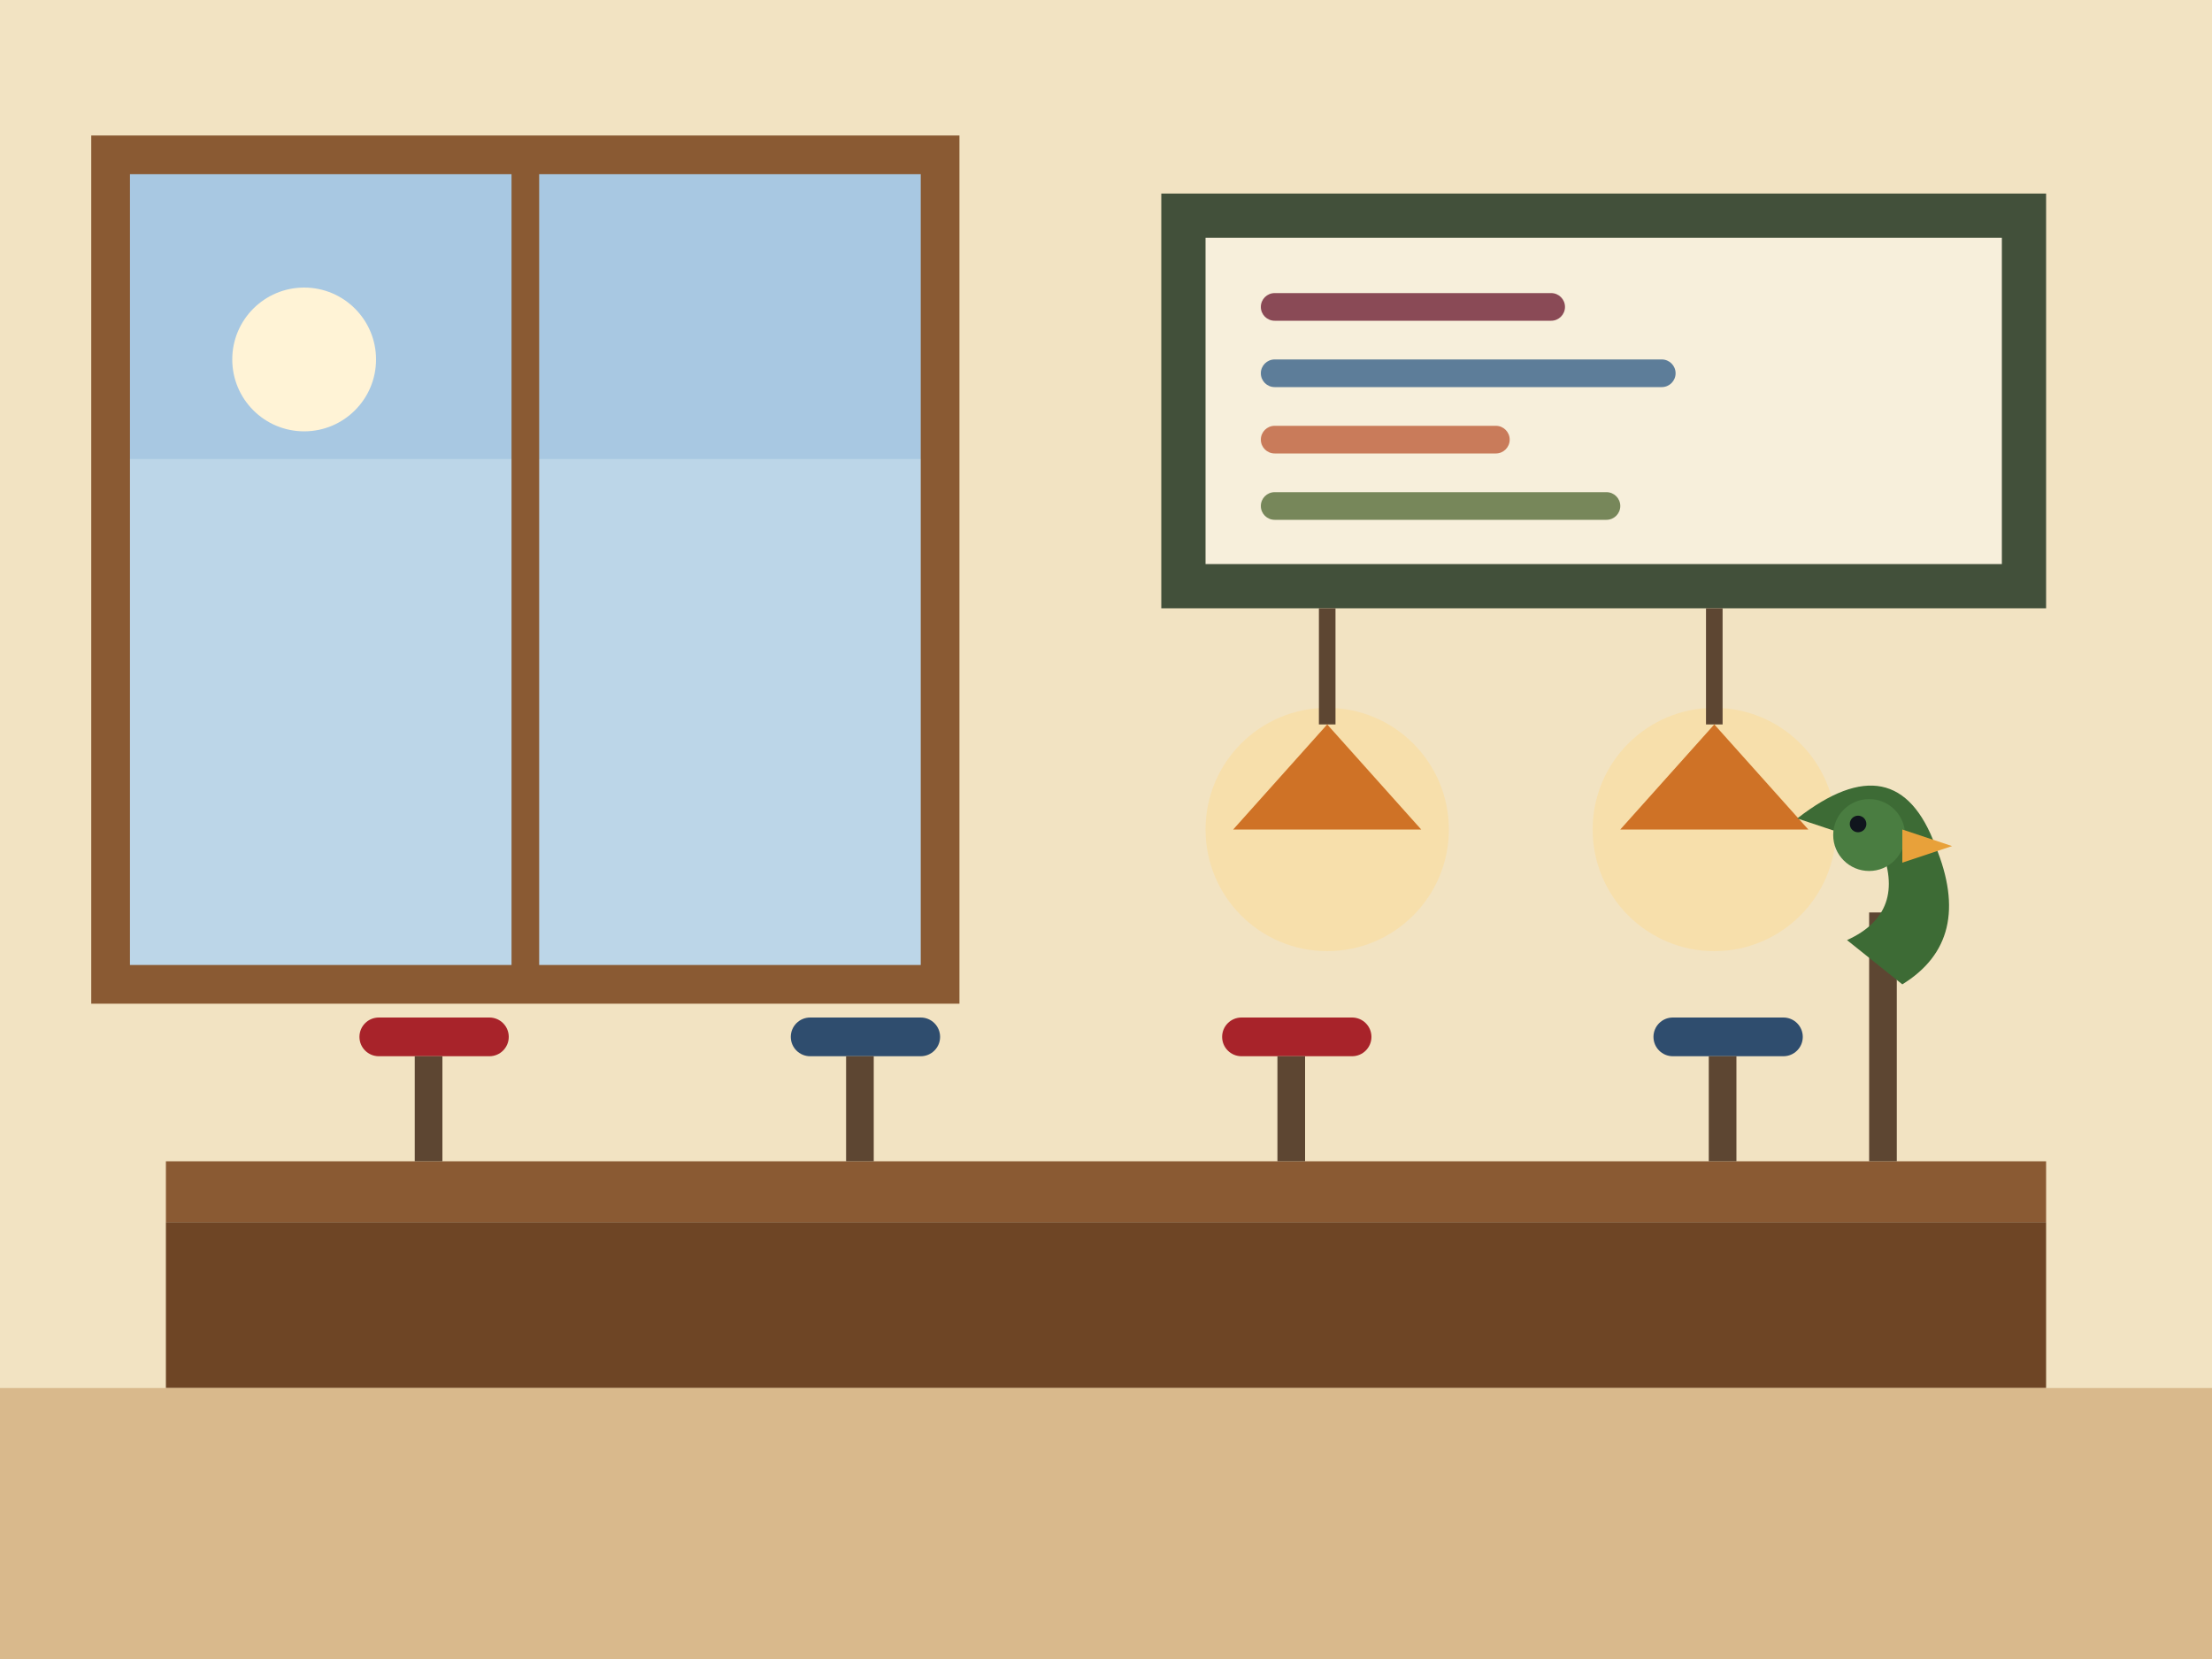
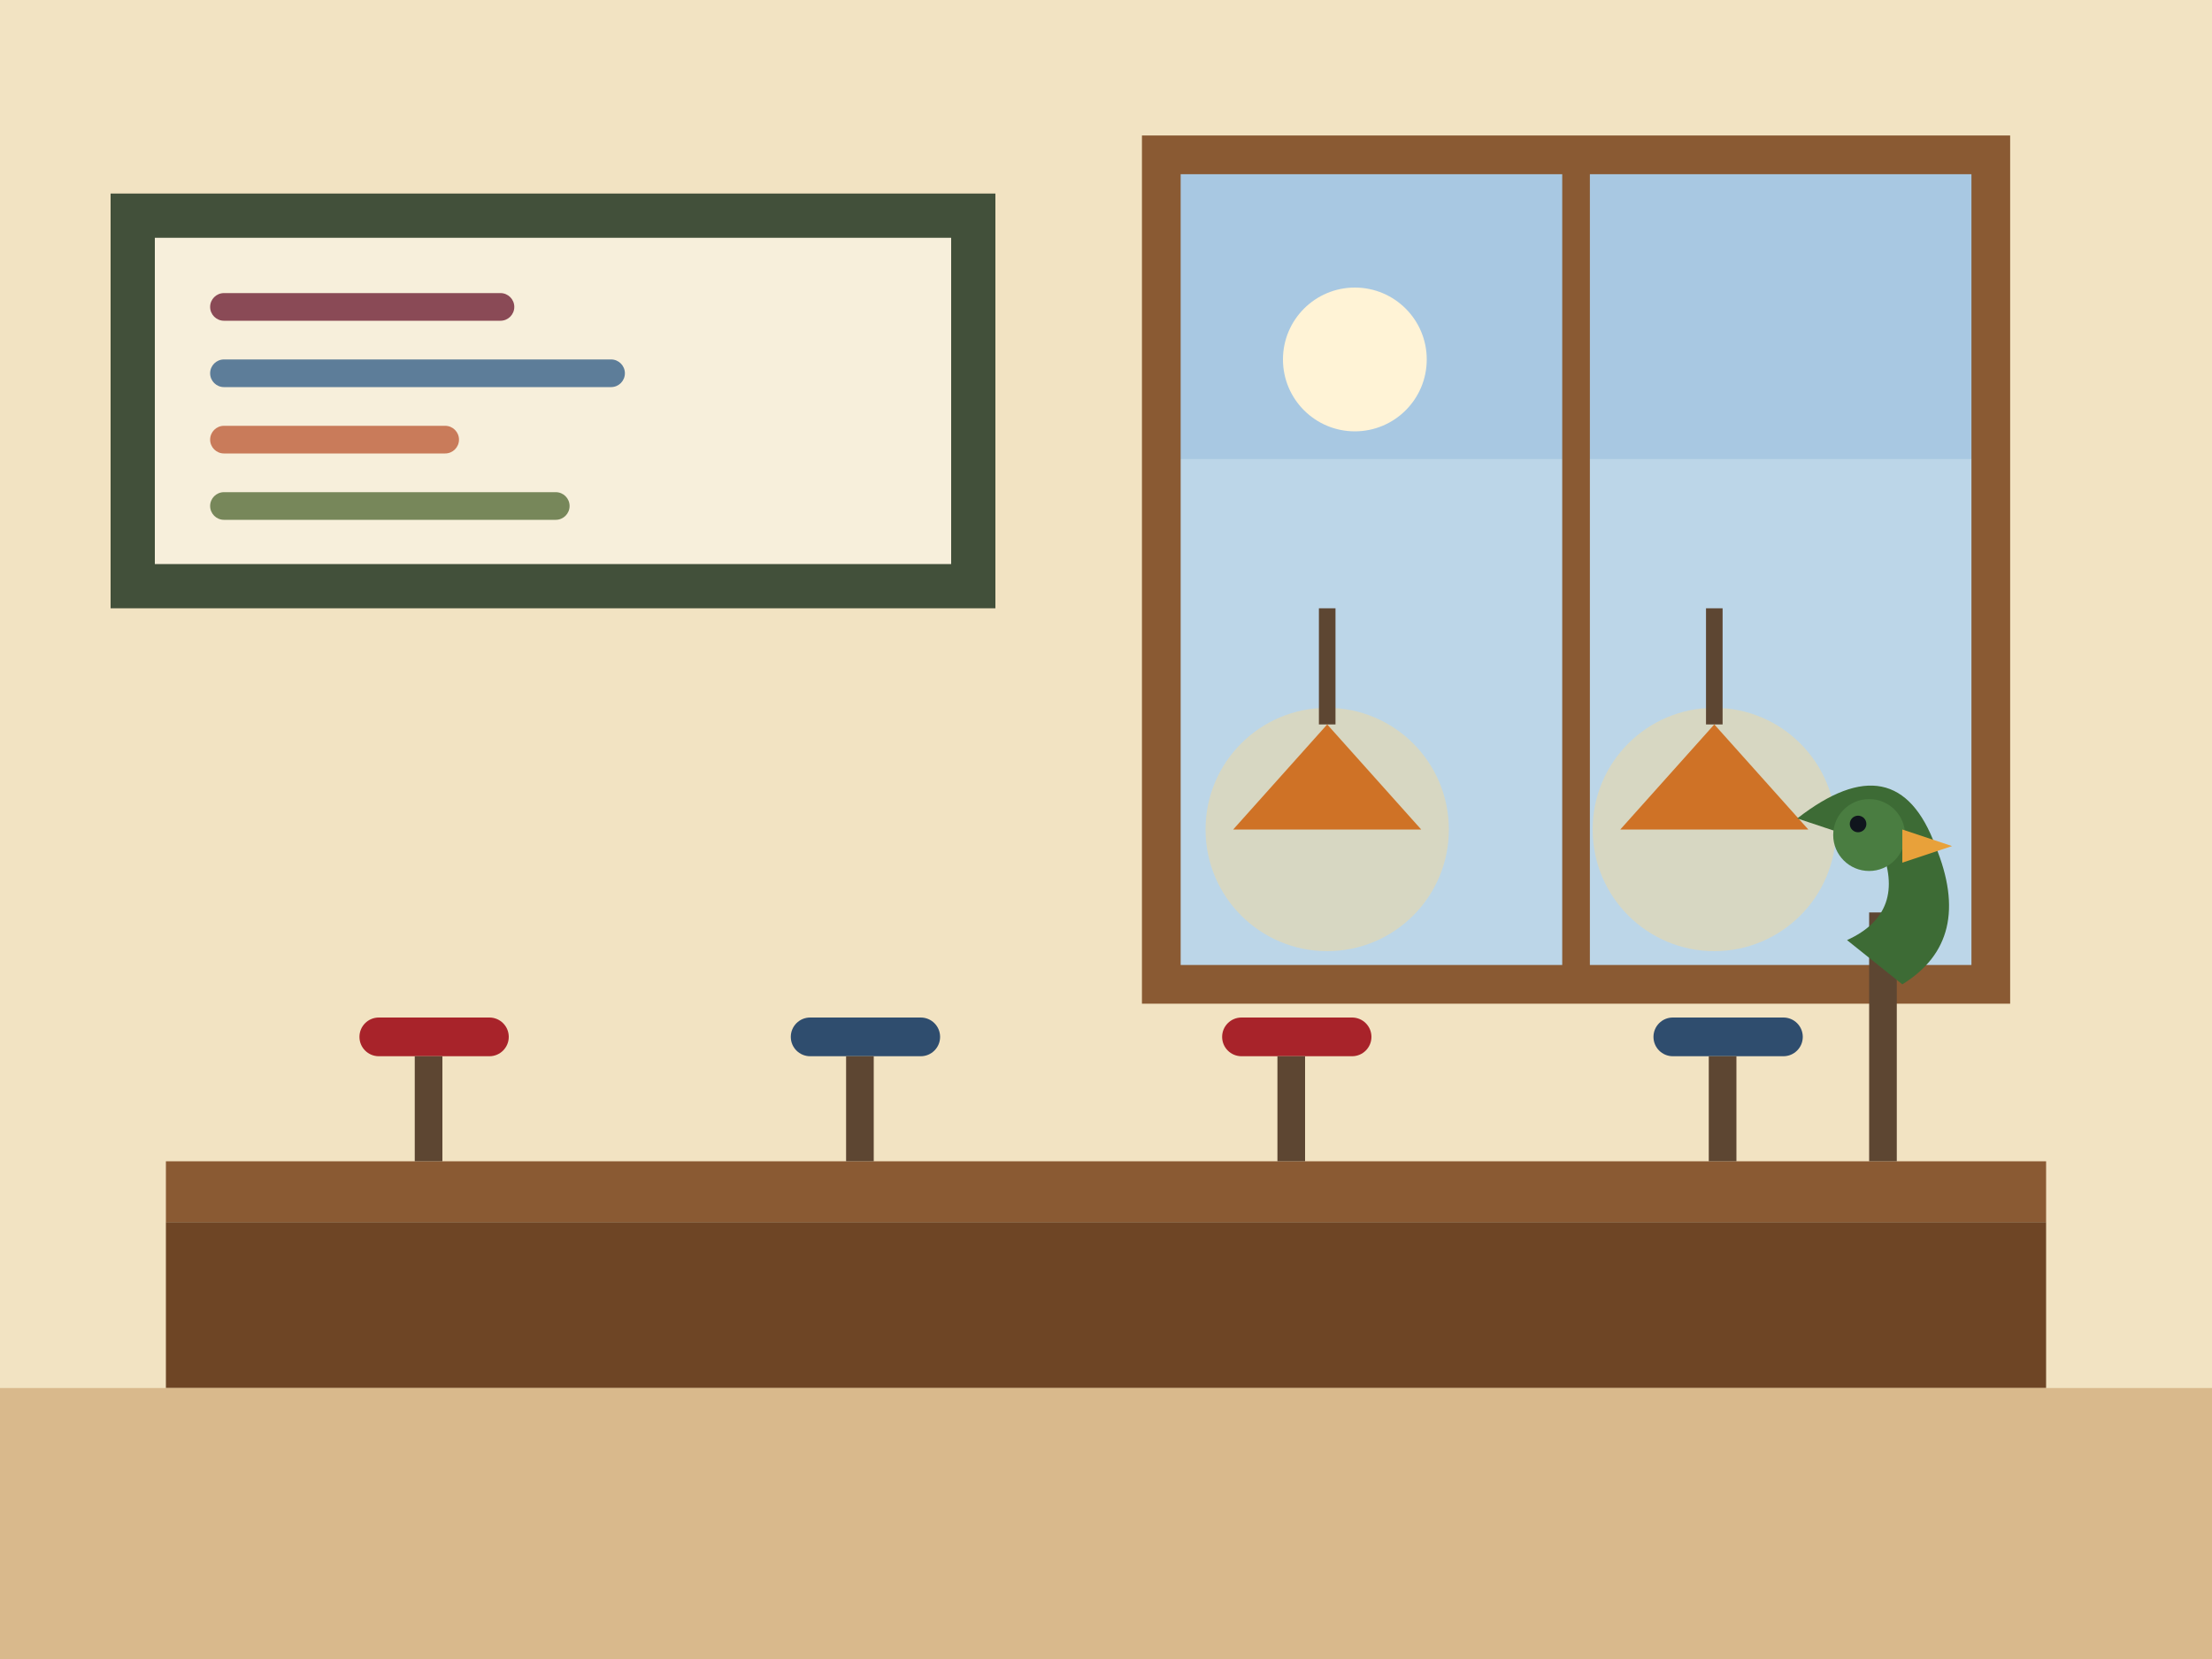
<svg xmlns="http://www.w3.org/2000/svg" viewBox="0 0 800 600" preserveAspectRatio="xMidYMid slice">
  <rect width="800" height="600" fill="#f2e3c2" />
-   <rect x="40" y="56" width="300" height="300" fill="#bcd6e8" />
-   <rect x="40" y="56" width="300" height="110" fill="#a8c8e2" />
-   <rect x="40" y="56" width="300" height="300" fill="none" stroke="#8a5a33" stroke-width="14" />
-   <line x1="190" y1="56" x2="190" y2="356" stroke="#8a5a33" stroke-width="10" />
-   <circle cx="110" cy="130" r="26" fill="#fff3d6" />
-   <rect x="420" y="70" width="320" height="150" fill="#42503a" />
-   <rect x="436" y="86" width="288" height="118" fill="#f7efdb" />
+   <rect x="420" y="56" width="300" height="300" fill="#bcd6e8" />
+   <rect x="420" y="56" width="300" height="110" fill="#a8c8e2" />
+   <rect x="420" y="56" width="300" height="300" fill="none" stroke="#8a5a33" stroke-width="14" />
+   <line x1="570" y1="56" x2="570" y2="356" stroke="#8a5a33" stroke-width="10" />
+   <circle cx="490" cy="130" r="26" fill="#fff3d6" />
+   <rect x="40" y="70" width="320" height="150" fill="#42503a" />
+   <rect x="56" y="86" width="288" height="118" fill="#f7efdb" />
  <g stroke="#8a4a56" stroke-width="0" fill="#5d4a36">
-     <rect x="456" y="106" width="110" height="10" rx="5" fill="#8a4a56" />
-     <rect x="456" y="130" width="150" height="10" rx="5" fill="#5d7d99" />
-     <rect x="456" y="154" width="90" height="10" rx="5" fill="#c97b5a" />
-     <rect x="456" y="178" width="130" height="10" rx="5" fill="#77875a" />
+     <rect x="76" y="106" width="110" height="10" rx="5" fill="#8a4a56" />
+     <rect x="76" y="130" width="150" height="10" rx="5" fill="#5d7d99" />
+     <rect x="76" y="154" width="90" height="10" rx="5" fill="#c97b5a" />
+     <rect x="76" y="178" width="130" height="10" rx="5" fill="#77875a" />
  </g>
  <g>
    <circle cx="480" cy="300" r="44" fill="#ffd98a" opacity="0.4" />
    <line x1="480" y1="220" x2="480" y2="262" stroke="#5d4632" stroke-width="6" />
    <path d="M446 300 L480 262 L514 300 Z" fill="#cf7226" />
    <circle cx="620" cy="300" r="44" fill="#ffd98a" opacity="0.4" />
    <line x1="620" y1="220" x2="620" y2="262" stroke="#5d4632" stroke-width="6" />
    <path d="M586 300 L620 262 L654 300 Z" fill="#cf7226" />
  </g>
  <rect x="60" y="420" width="680" height="22" fill="#8a5a33" />
  <rect x="60" y="442" width="680" height="60" fill="#6e4525" />
  <g>
    <rect x="130" y="368" width="54" height="14" rx="7" fill="#a8232a" />
    <rect x="150" y="382" width="10" height="38" fill="#5d4632" />
    <rect x="286" y="368" width="54" height="14" rx="7" fill="#2f4d6e" />
    <rect x="306" y="382" width="10" height="38" fill="#5d4632" />
    <rect x="442" y="368" width="54" height="14" rx="7" fill="#a8232a" />
    <rect x="462" y="382" width="10" height="38" fill="#5d4632" />
    <rect x="598" y="368" width="54" height="14" rx="7" fill="#2f4d6e" />
    <rect x="618" y="382" width="10" height="38" fill="#5d4632" />
  </g>
  <g>
    <rect x="676" y="330" width="10" height="90" fill="#5d4632" />
    <path d="M650 296 Q686 268 700 306 Q714 340 688 356 L668 340 Q690 330 680 306 Z" fill="#3d6b35" />
    <circle cx="676" cy="302" r="13" fill="#4a7d41" />
    <path d="M688 300 L706 306 L688 312 Z" fill="#e8a13a" />
    <circle cx="672" cy="298" r="3" fill="#10151d" />
  </g>
  <rect y="502" width="800" height="98" fill="#d9b98c" />
</svg>
